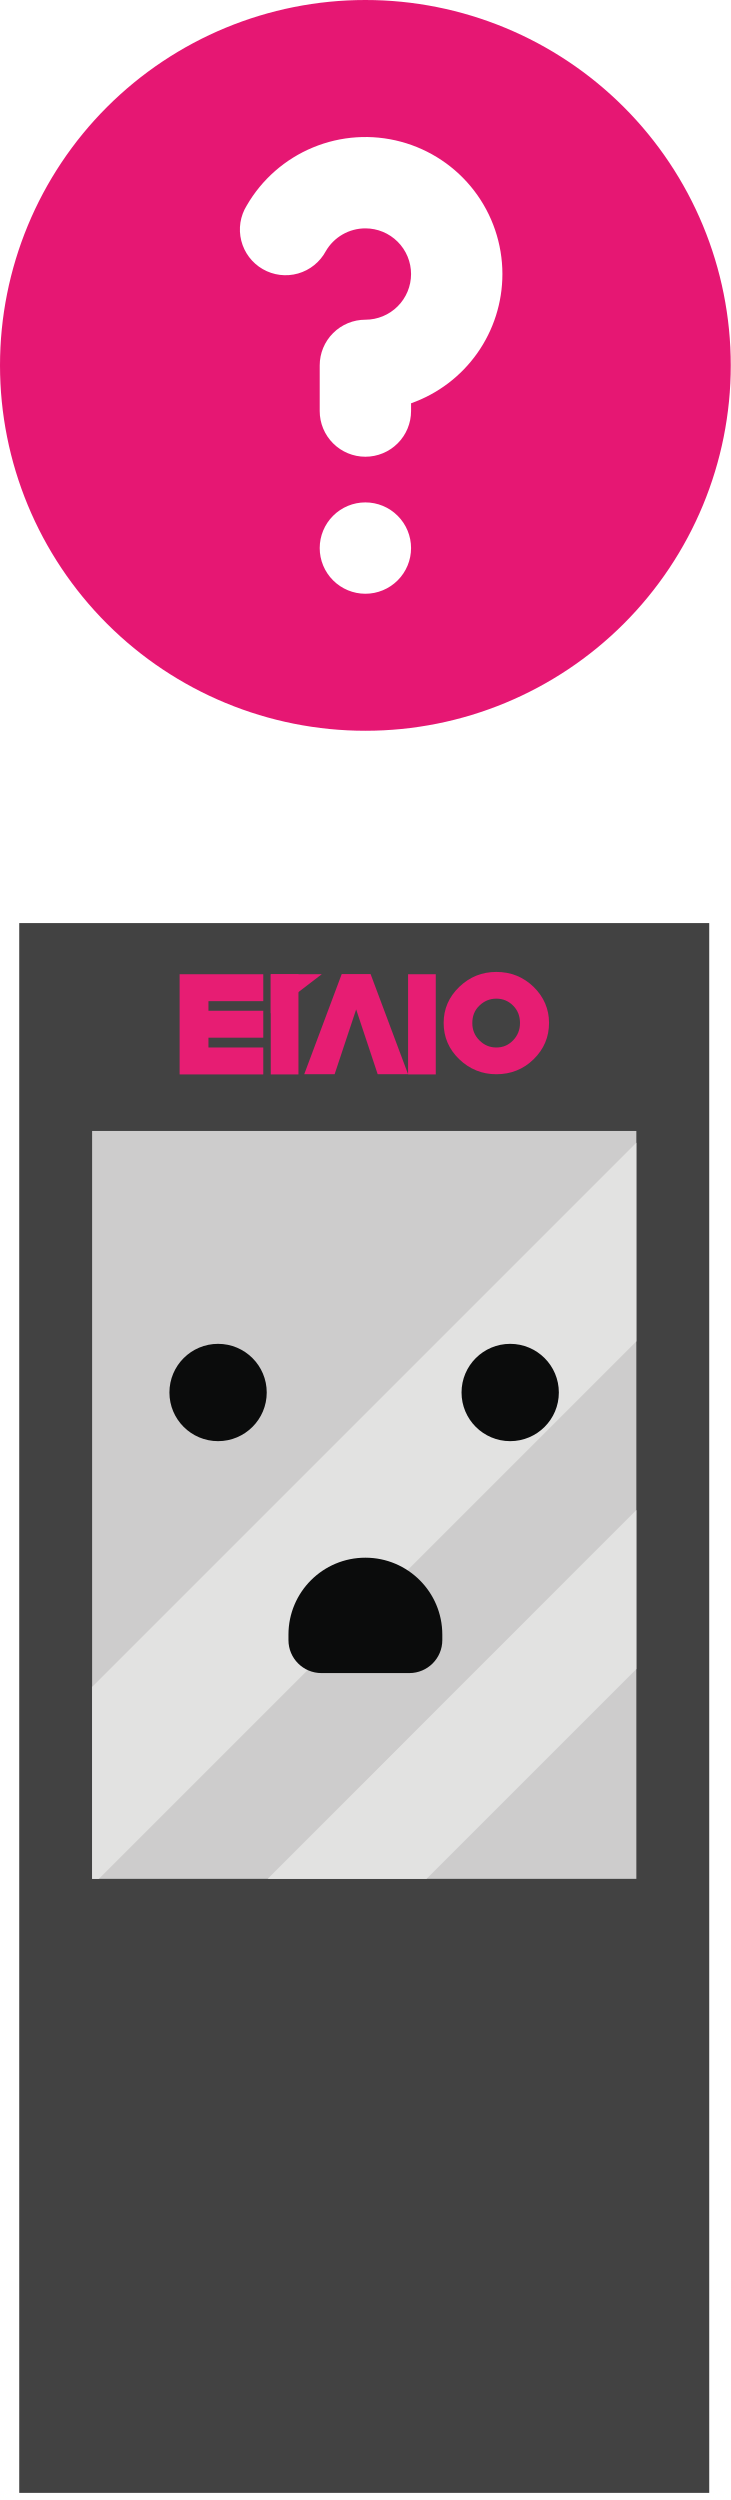
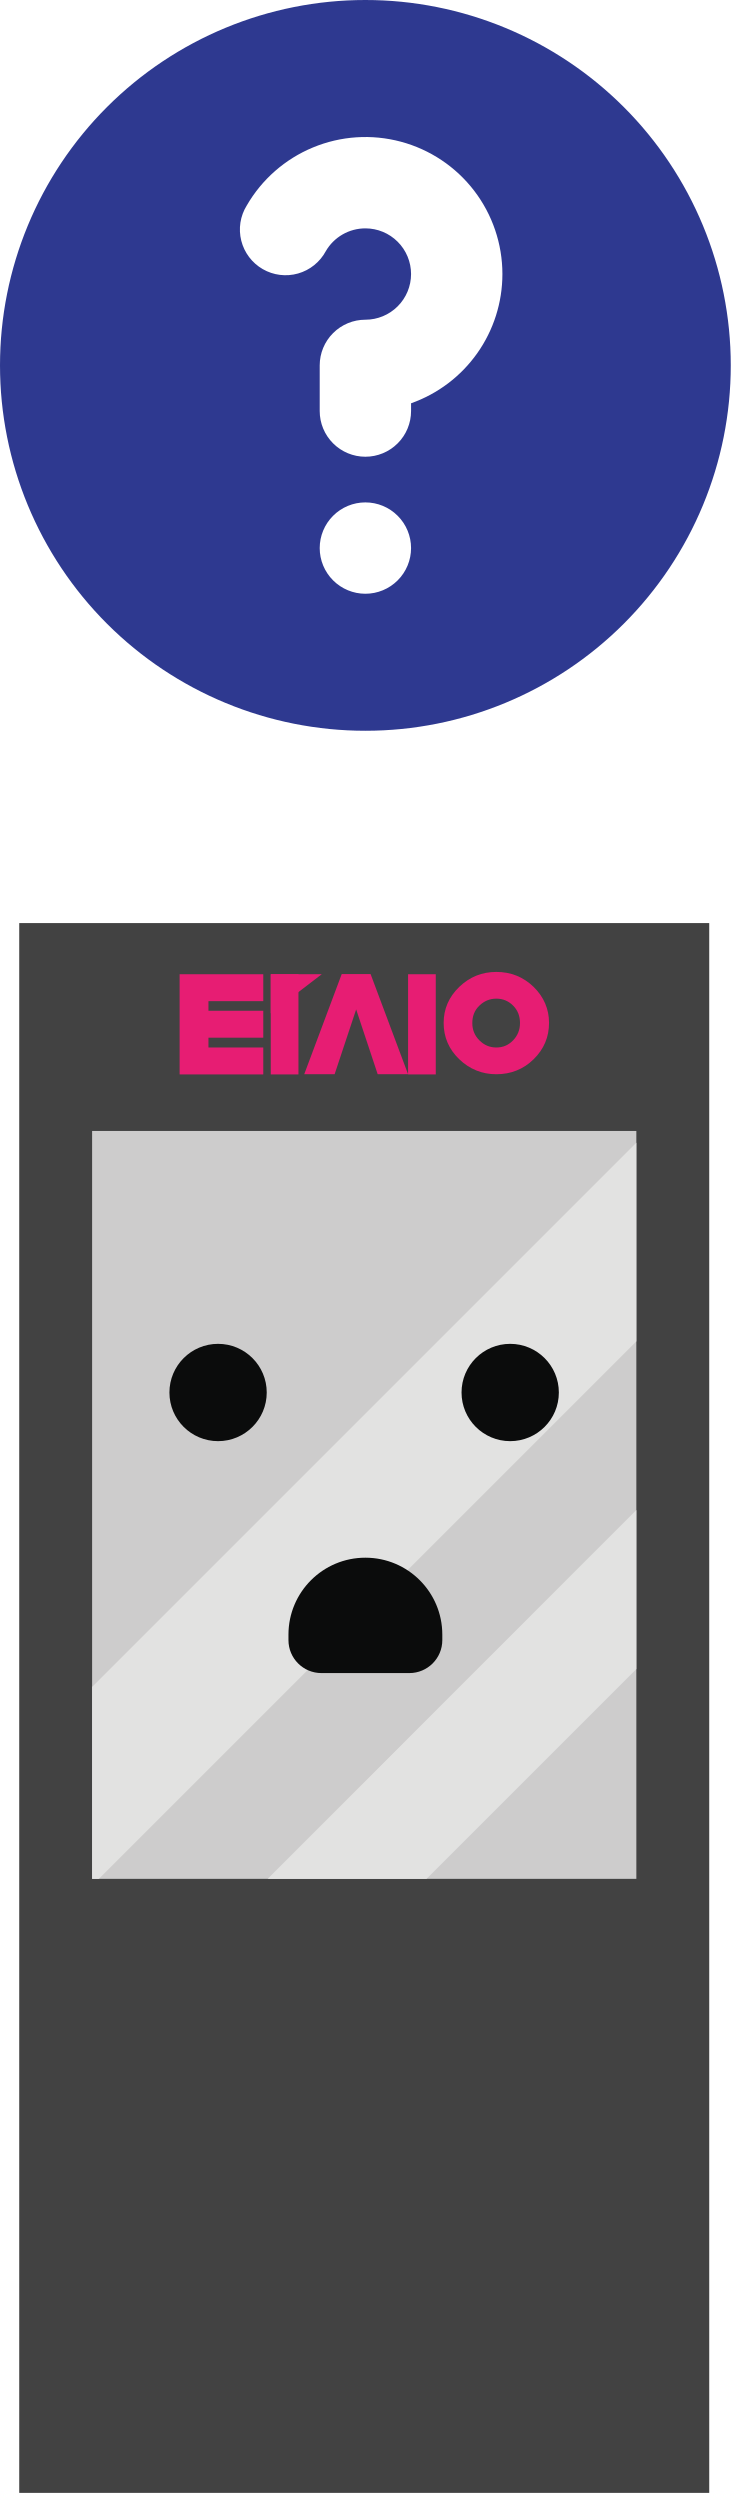
<svg xmlns="http://www.w3.org/2000/svg" width="38" height="130" viewBox="0 0 38 130" fill="none">
  <path d="M36.88 48H1V129.63H36.88V48Z" fill="#424242" />
  <path d="M10.84 53.95V54.47H13.69V55.87H9.34V50.66H13.69V52.06H10.84V52.56H13.69V53.96H10.84V53.95Z" fill="#E71D73" />
  <path d="M18.52 52.49L17.4 55.86H15.82L17.77 50.65H19.27L21.22 55.86H19.64L18.52 52.49Z" fill="#E71D73" />
  <path d="M23.88 51.32C24.42 50.8 25.06 50.54 25.81 50.54C26.57 50.54 27.21 50.8 27.75 51.32C28.28 51.84 28.55 52.47 28.55 53.19C28.55 53.93 28.28 54.56 27.75 55.08C27.22 55.6 26.57 55.86 25.81 55.86C25.07 55.86 24.42 55.6 23.88 55.08C23.34 54.56 23.07 53.93 23.07 53.19C23.07 52.47 23.34 51.84 23.88 51.32ZM24.93 52.29C24.68 52.53 24.56 52.83 24.56 53.2C24.56 53.55 24.68 53.85 24.93 54.1C25.18 54.35 25.47 54.47 25.81 54.47C26.15 54.47 26.44 54.35 26.68 54.1C26.92 53.85 27.04 53.55 27.04 53.2C27.04 52.83 26.92 52.53 26.68 52.29C26.44 52.05 26.15 51.93 25.81 51.93C25.47 51.93 25.18 52.05 24.93 52.29Z" fill="#E71D73" />
  <path d="M22.66 54.43V55.87H21.22V50.66H22.66V53.35" fill="#E71D73" />
  <path d="M15.52 54.43V55.87H14.08V50.66H15.52V53.35" fill="#E71D73" />
  <path d="M16.73 50.66L14.08 52.69V50.66H16.73Z" fill="#E71D73" />
  <path d="M33.09 58.81H4.79V97.7H33.09V58.81Z" fill="#CDCCCC" />
  <path d="M33.09 59.42L4.79 87.72V97.7H5.14L33.09 69.75V59.42Z" fill="#E2E2E1" />
  <path d="M33.09 78.52L13.92 97.7H22.18L33.09 86.79V78.52Z" fill="#E2E2E1" />
  <path d="M11.34 74.94C12.737 74.94 13.87 73.807 13.87 72.41C13.87 71.013 12.737 69.88 11.34 69.88C9.943 69.88 8.81 71.013 8.81 72.41C8.81 73.807 9.943 74.94 11.34 74.94Z" fill="#0B0C0C" />
  <path d="M26.53 74.94C27.927 74.94 29.06 73.807 29.06 72.41C29.06 71.013 27.927 69.88 26.53 69.88C25.133 69.88 24 71.013 24 72.41C24 73.807 25.133 74.94 26.53 74.94Z" fill="#0B0C0C" />
  <path d="M15 85C15 82.791 16.791 81 19 81C21.209 81 23 82.791 23 85V85.286C23 86.233 22.233 87 21.286 87H16.714C15.768 87 15 86.233 15 85.286V85Z" fill="#0B0C0C" />
-   <path fill-rule="evenodd" clip-rule="evenodd" d="M38 19C38 24.039 35.998 28.872 32.435 32.435C28.872 35.998 24.039 38 19 38C13.961 38 9.128 35.998 5.565 32.435C2.002 28.872 0 24.039 0 19C0 13.961 2.002 9.128 5.565 5.565C9.128 2.002 13.961 0 19 0C24.039 0 28.872 2.002 32.435 5.565C35.998 9.128 38 13.961 38 19ZM19 11.875C18.583 11.875 18.173 11.984 17.811 12.193C17.45 12.401 17.149 12.701 16.941 13.062C16.79 13.342 16.585 13.589 16.337 13.788C16.089 13.988 15.804 14.135 15.498 14.222C15.192 14.309 14.872 14.333 14.557 14.294C14.241 14.255 13.937 14.153 13.661 13.993C13.386 13.835 13.146 13.622 12.954 13.368C12.762 13.114 12.624 12.825 12.546 12.516C12.469 12.208 12.454 11.887 12.502 11.573C12.551 11.259 12.662 10.958 12.83 10.688C13.614 9.329 14.825 8.268 16.274 7.668C17.723 7.067 19.329 6.962 20.844 7.368C22.359 7.774 23.698 8.668 24.653 9.913C25.607 11.157 26.125 12.682 26.125 14.25C26.125 15.724 25.669 17.162 24.818 18.366C23.968 19.569 22.765 20.48 21.375 20.971V21.375C21.375 22.005 21.125 22.609 20.679 23.054C20.234 23.5 19.63 23.75 19 23.75C18.37 23.75 17.766 23.5 17.321 23.054C16.875 22.609 16.625 22.005 16.625 21.375V19C16.625 18.37 16.875 17.766 17.321 17.321C17.766 16.875 18.37 16.625 19 16.625C19.63 16.625 20.234 16.375 20.679 15.929C21.125 15.484 21.375 14.88 21.375 14.25C21.375 13.62 21.125 13.016 20.679 12.571C20.234 12.125 19.63 11.875 19 11.875ZM19 30.875C19.63 30.875 20.234 30.625 20.679 30.179C21.125 29.734 21.375 29.13 21.375 28.5C21.375 27.87 21.125 27.266 20.679 26.821C20.234 26.375 19.63 26.125 19 26.125C18.37 26.125 17.766 26.375 17.321 26.821C16.875 27.266 16.625 27.87 16.625 28.5C16.625 29.13 16.875 29.734 17.321 30.179C17.766 30.625 18.37 30.875 19 30.875Z" fill="#E61773" />
+   <path fill-rule="evenodd" clip-rule="evenodd" d="M38 19C38 24.039 35.998 28.872 32.435 32.435C28.872 35.998 24.039 38 19 38C13.961 38 9.128 35.998 5.565 32.435C2.002 28.872 0 24.039 0 19C0 13.961 2.002 9.128 5.565 5.565C9.128 2.002 13.961 0 19 0C24.039 0 28.872 2.002 32.435 5.565C35.998 9.128 38 13.961 38 19ZM19 11.875C18.583 11.875 18.173 11.984 17.811 12.193C17.45 12.401 17.149 12.701 16.941 13.062C16.79 13.342 16.585 13.589 16.337 13.788C16.089 13.988 15.804 14.135 15.498 14.222C15.192 14.309 14.872 14.333 14.557 14.294C14.241 14.255 13.937 14.153 13.661 13.993C13.386 13.835 13.146 13.622 12.954 13.368C12.762 13.114 12.624 12.825 12.546 12.516C12.469 12.208 12.454 11.887 12.502 11.573C12.551 11.259 12.662 10.958 12.83 10.688C13.614 9.329 14.825 8.268 16.274 7.668C17.723 7.067 19.329 6.962 20.844 7.368C22.359 7.774 23.698 8.668 24.653 9.913C25.607 11.157 26.125 12.682 26.125 14.25C26.125 15.724 25.669 17.162 24.818 18.366C23.968 19.569 22.765 20.48 21.375 20.971V21.375C21.375 22.005 21.125 22.609 20.679 23.054C20.234 23.5 19.63 23.75 19 23.75C18.37 23.75 17.766 23.5 17.321 23.054C16.875 22.609 16.625 22.005 16.625 21.375V19C16.625 18.37 16.875 17.766 17.321 17.321C17.766 16.875 18.37 16.625 19 16.625C19.63 16.625 20.234 16.375 20.679 15.929C21.125 15.484 21.375 14.88 21.375 14.25C21.375 13.62 21.125 13.016 20.679 12.571C20.234 12.125 19.63 11.875 19 11.875ZM19 30.875C19.63 30.875 20.234 30.625 20.679 30.179C21.125 29.734 21.375 29.13 21.375 28.5C21.375 27.87 21.125 27.266 20.679 26.821C20.234 26.375 19.63 26.125 19 26.125C18.37 26.125 17.766 26.375 17.321 26.821C16.875 27.266 16.625 27.87 16.625 28.5C16.625 29.13 16.875 29.734 17.321 30.179C17.766 30.625 18.37 30.875 19 30.875Z" fill="#2E3990" />
</svg>
